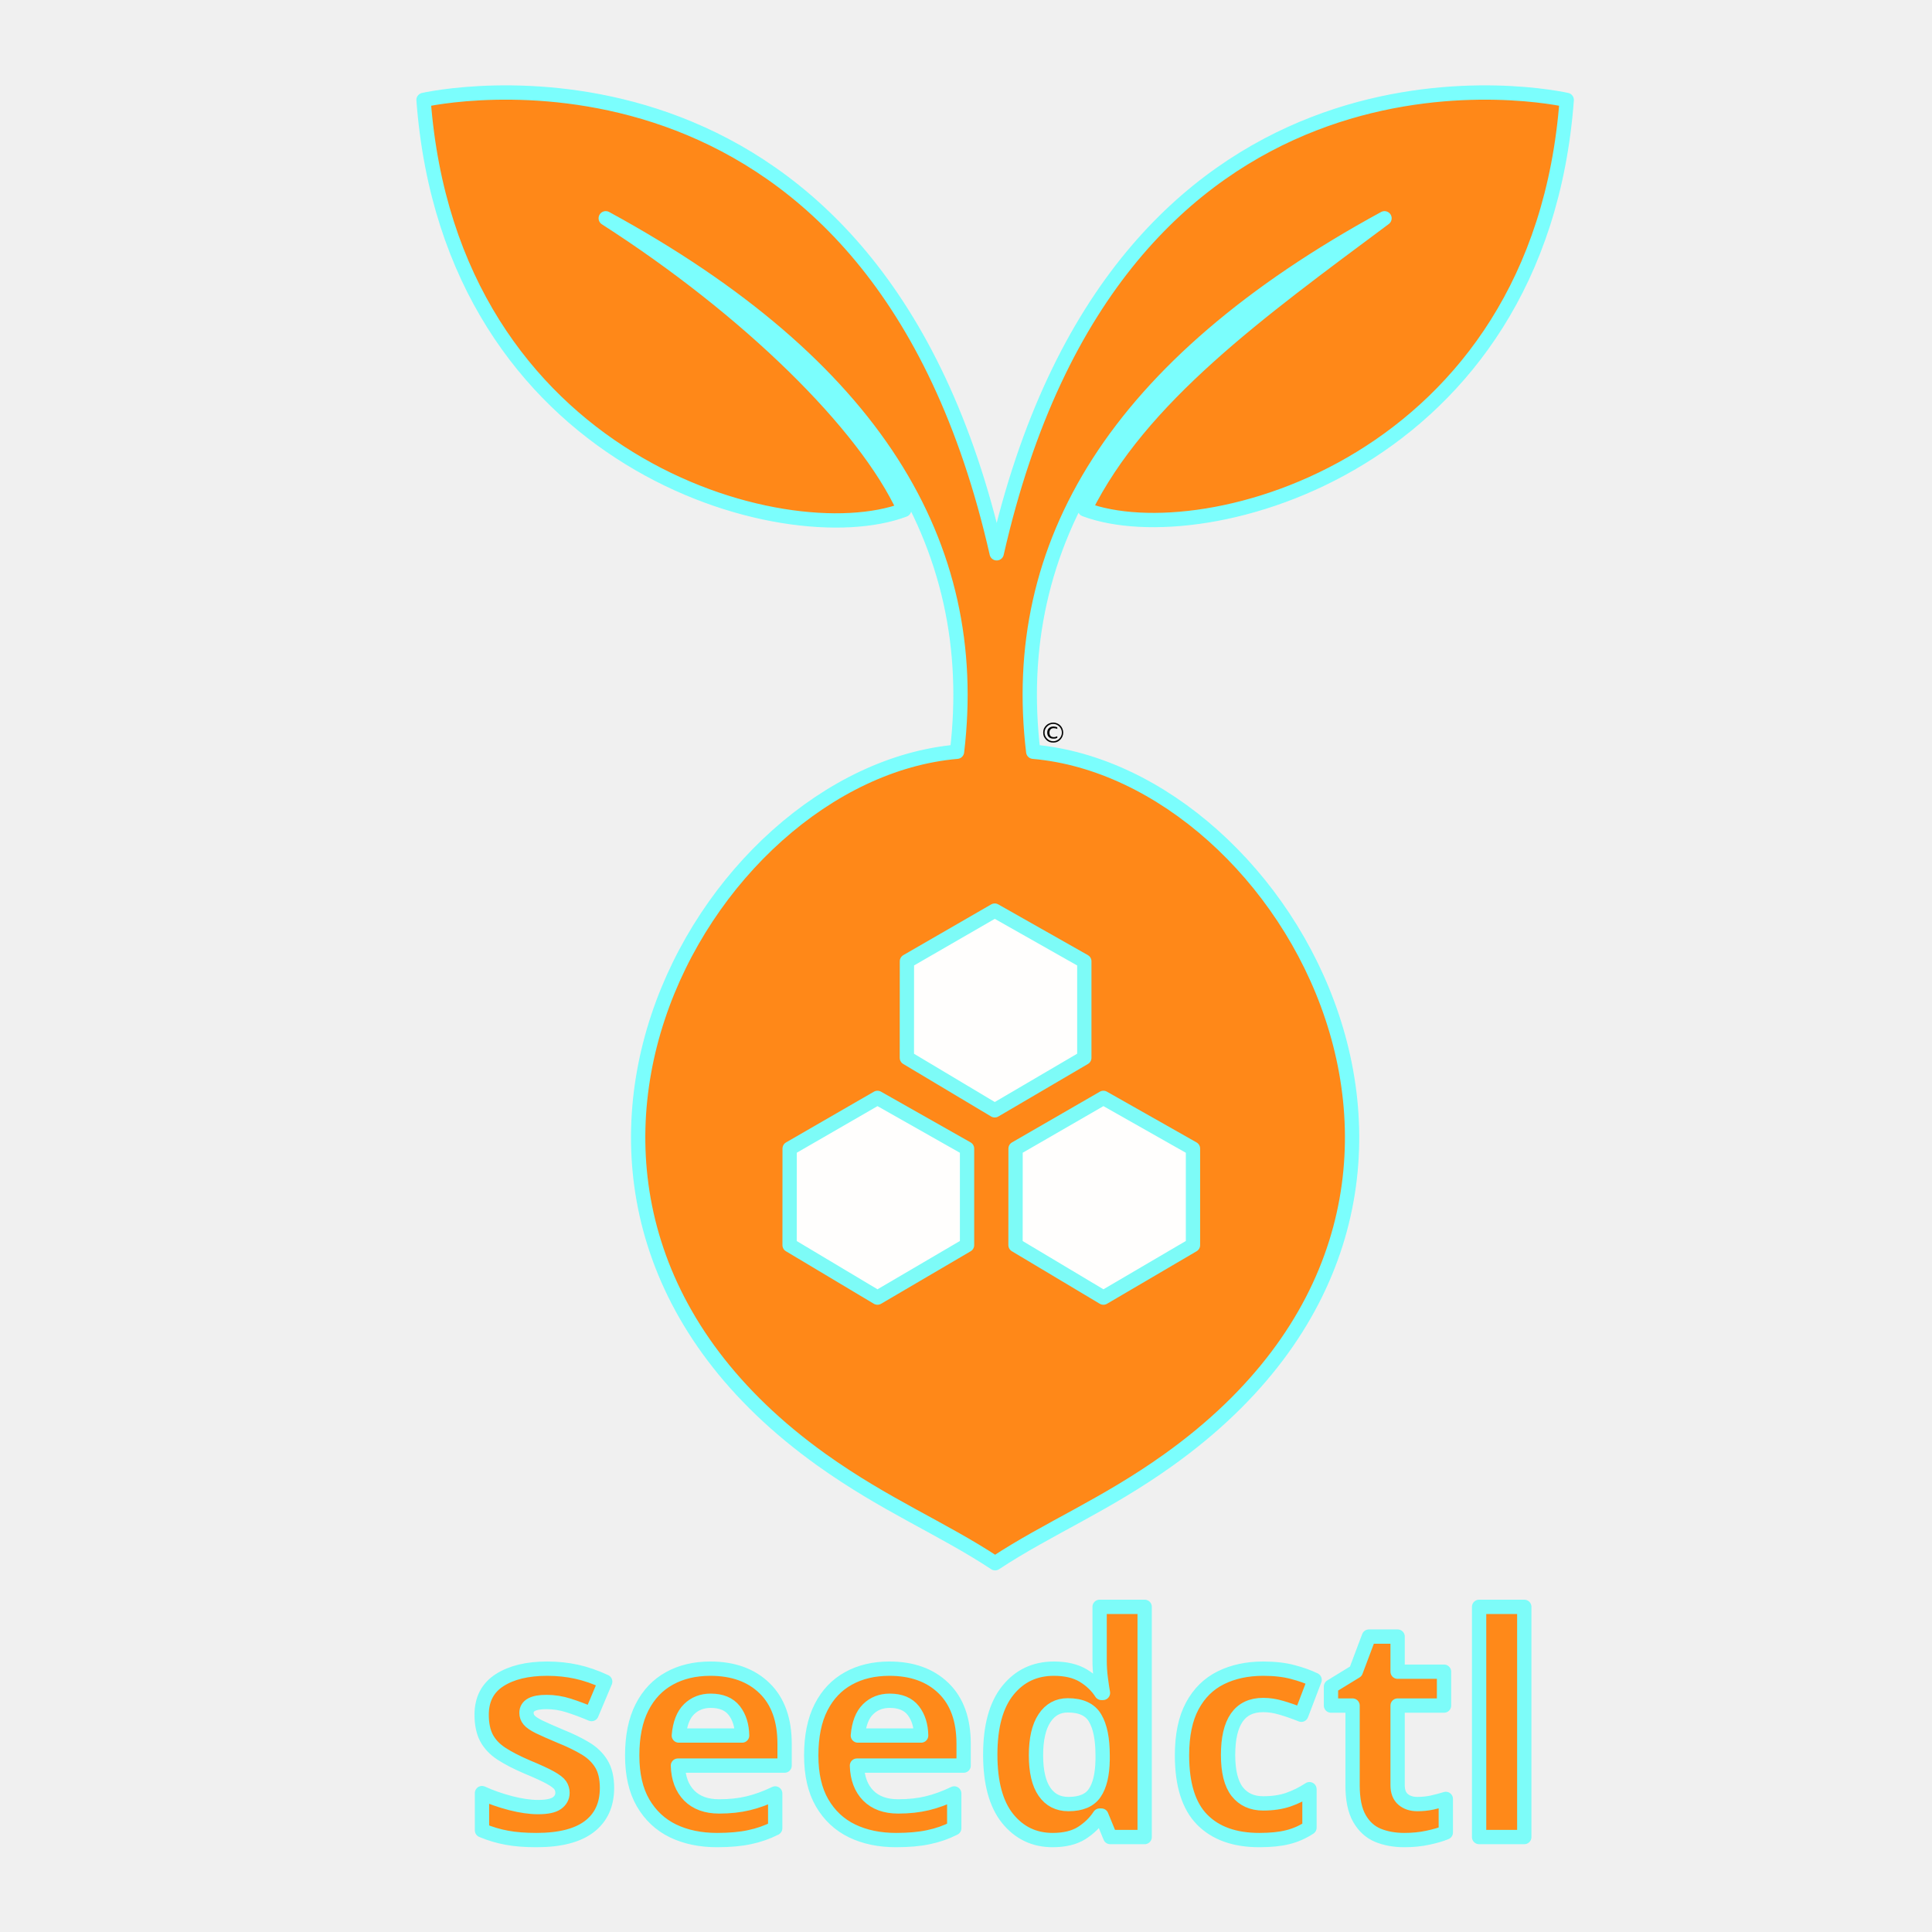
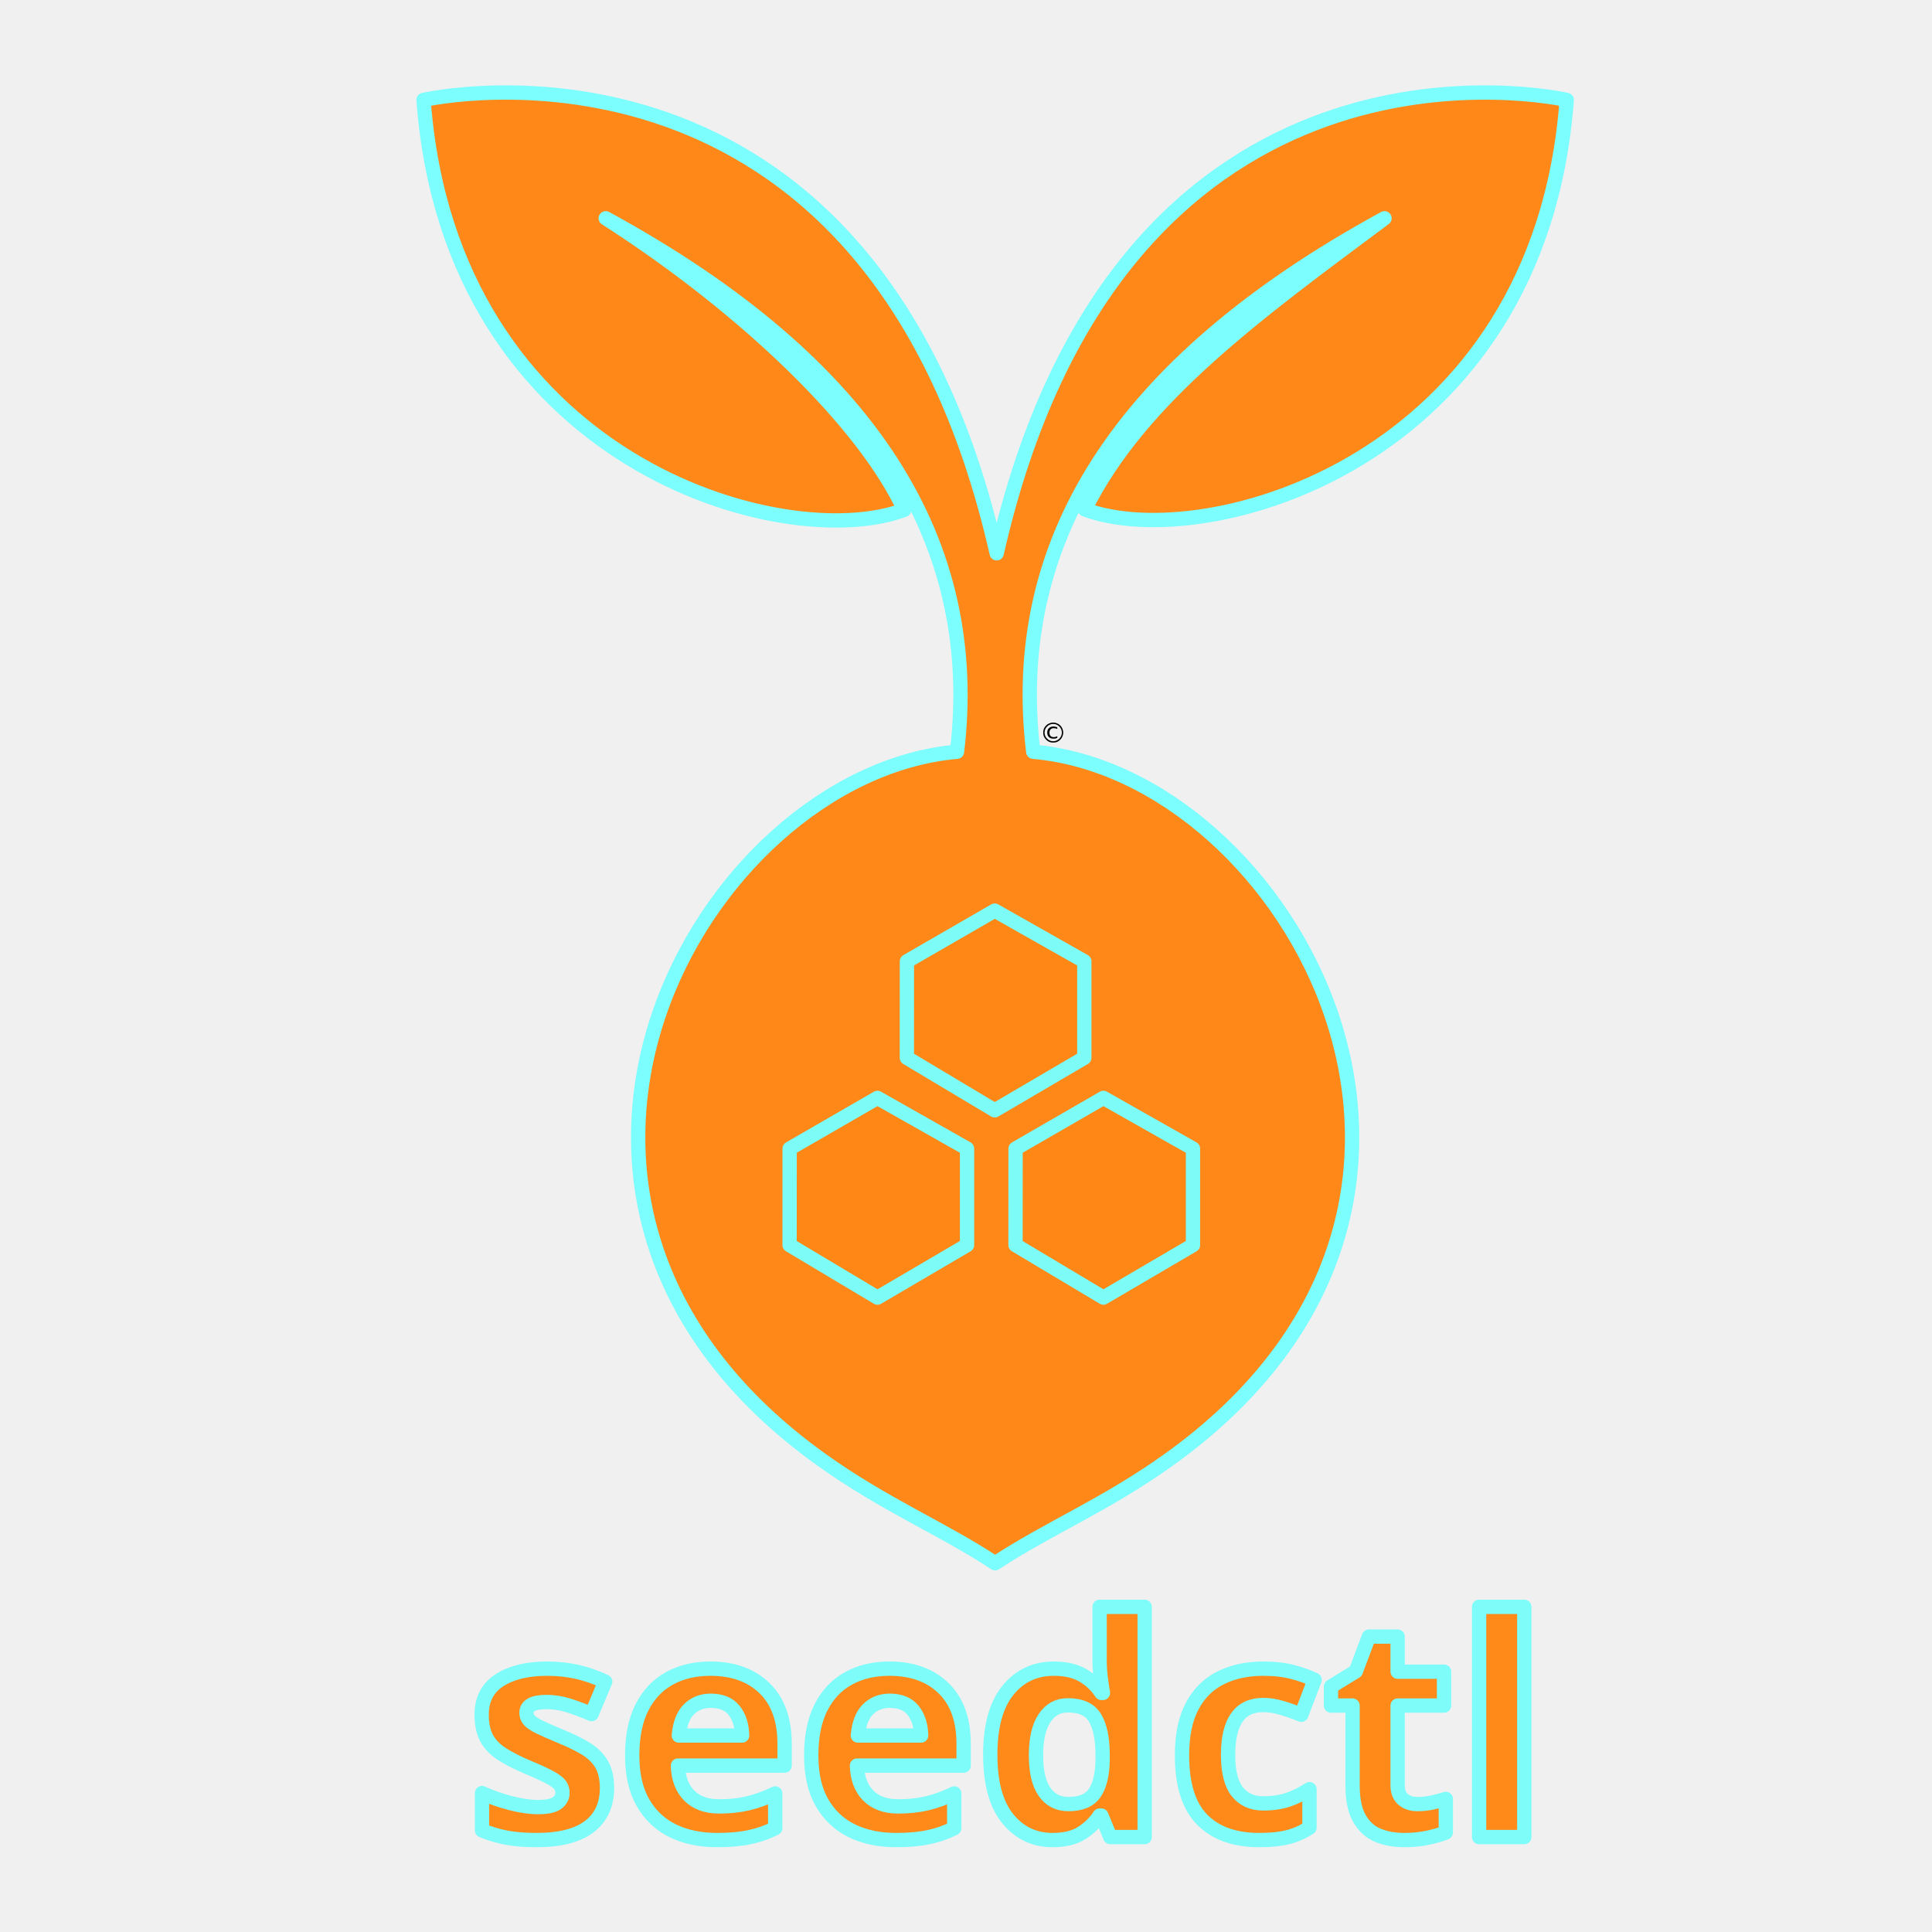
<svg xmlns="http://www.w3.org/2000/svg" width="270mm" height="270mm" viewBox="0 0 270 270" version="1.1" id="svg1" xml:space="preserve">
  <defs id="defs1" />
  <g id="layer1">
    <g id="g1">
      <text xml:space="preserve" style="font-size:3.863px;font-family:'DejaVu Sans';-inkscape-font-specification:'DejaVu Sans';writing-mode:lr-tb;direction:ltr;opacity:0.991;fill:#000000;stroke-width:0.547;stroke-linecap:square;stroke-miterlimit:1" x="145.258" y="103.776" id="text1">
        <tspan id="tspan1" style="font-size:3.863px;fill:#000000;stroke-width:0.547" x="145.258" y="103.776">©</tspan>
      </text>
      <path style="opacity:0.991;fill:#ff8716;fill-opacity:1;stroke:#7afefd;stroke-width:2;stroke-linecap:round;stroke-linejoin:round;stroke-miterlimit:1;stroke-dasharray:none;stroke-opacity:1" d="m 218.951,13.967 c -3.792,50.836 -50.632,63.503 -67.335,57.228 7.791,-15.693 24.215,-27.532 41.871,-40.69 -37.608,20.5 -52.557,45.641 -49.09,74.554 35.669,3.095 69.457,62.853 18.901,98.968 -8.899,6.357 -16.745,9.508 -24.228,14.438 -7.482,-4.93 -15.328,-8.081 -24.228,-14.439 C 64.287,167.912 98.075,108.153 133.744,105.058 137.21,76.145 122.262,51.004 84.654,30.504 104.444,43.198 120.849,59.241 126.364,71.255 109.662,77.53 62.982,64.802 59.19,13.966 64.234,12.871 122.384,2.863 139.291,77.325 156.197,2.863 213.907,12.872 218.951,13.967 Z" id="path1-0" />
-       <path style="opacity:0.991;fill:#ffffff;fill-opacity:1;stroke:#7cfcf9;stroke-width:2;stroke-linecap:round;stroke-linejoin:round;stroke-miterlimit:1;stroke-dasharray:none;stroke-opacity:1" d="m 141.928,160.518 12.274,-7.086 12.518,7.086 v 13.485 l -12.518,7.34 -12.282,-7.34 z" id="path1-8" />
-       <path style="opacity:0.991;fill:#ffffff;fill-opacity:1;stroke:#7cfcf9;stroke-width:2;stroke-linecap:round;stroke-linejoin:round;stroke-miterlimit:1;stroke-dasharray:none;stroke-opacity:1" d="m 126.743,134.345 12.274,-7.086 12.518,7.086 v 13.485 l -12.518,7.34 -12.282,-7.34 z" id="path1" />
-       <path style="opacity:0.991;fill:#ffffff;fill-opacity:1;stroke:#7cfcf9;stroke-width:2;stroke-linecap:round;stroke-linejoin:round;stroke-miterlimit:1;stroke-dasharray:none;stroke-opacity:1" d="m 110.354,160.518 12.274,-7.086 12.518,7.086 v 13.485 l -12.518,7.34 -12.282,-7.34 z" id="path1-7" />
+       <path style="opacity:0.991;fill:#ff8716;fill-opacity:0.992;stroke:#7cfcf9;stroke-width:2;stroke-linecap:round;stroke-linejoin:round;stroke-miterlimit:1;stroke-dasharray:none;stroke-opacity:1" d="m 141.928,160.518 12.274,-7.086 12.518,7.086 v 13.485 l -12.518,7.34 -12.282,-7.34 z" id="path1-8" />
+       <path style="opacity:0.991;fill:#ff8716;fill-opacity:0.992;stroke:#7cfcf9;stroke-width:2;stroke-linecap:round;stroke-linejoin:round;stroke-miterlimit:1;stroke-dasharray:none;stroke-opacity:1" d="m 126.743,134.345 12.274,-7.086 12.518,7.086 v 13.485 l -12.518,7.34 -12.282,-7.34 z" id="path1" />
+       <path style="opacity:0.991;fill:#ff8716;fill-opacity:0.992;stroke:#7cfcf9;stroke-width:2;stroke-linecap:round;stroke-linejoin:round;stroke-miterlimit:1;stroke-dasharray:none;stroke-opacity:1" d="m 110.354,160.518 12.274,-7.086 12.518,7.086 v 13.485 l -12.518,7.34 -12.282,-7.34 z" id="path1-7" />
      <text xml:space="preserve" style="font-style:normal;font-variant:normal;font-weight:bold;font-stretch:normal;font-size:42.333px;font-family:Ubuntu;-inkscape-font-specification:'Ubuntu Bold';writing-mode:lr-tb;direction:ltr;opacity:0.991;fill:#ff8716;fill-opacity:0.992;stroke:#7cfcf9;stroke-width:2;stroke-linecap:round;stroke-linejoin:round;stroke-miterlimit:1;stroke-dasharray:none;stroke-opacity:1" x="65.408" y="256.729" id="text2">
        <tspan id="tspan2" style="font-style:normal;font-variant:normal;font-weight:bold;font-stretch:normal;font-size:42.333px;font-family:Ubuntu;-inkscape-font-specification:'Ubuntu Bold';fill:#ff8716;fill-opacity:0.992;stroke-width:2;stroke-dasharray:none" x="65.408" y="256.729">seedctl</tspan>
      </text>
    </g>
  </g>
</svg>
